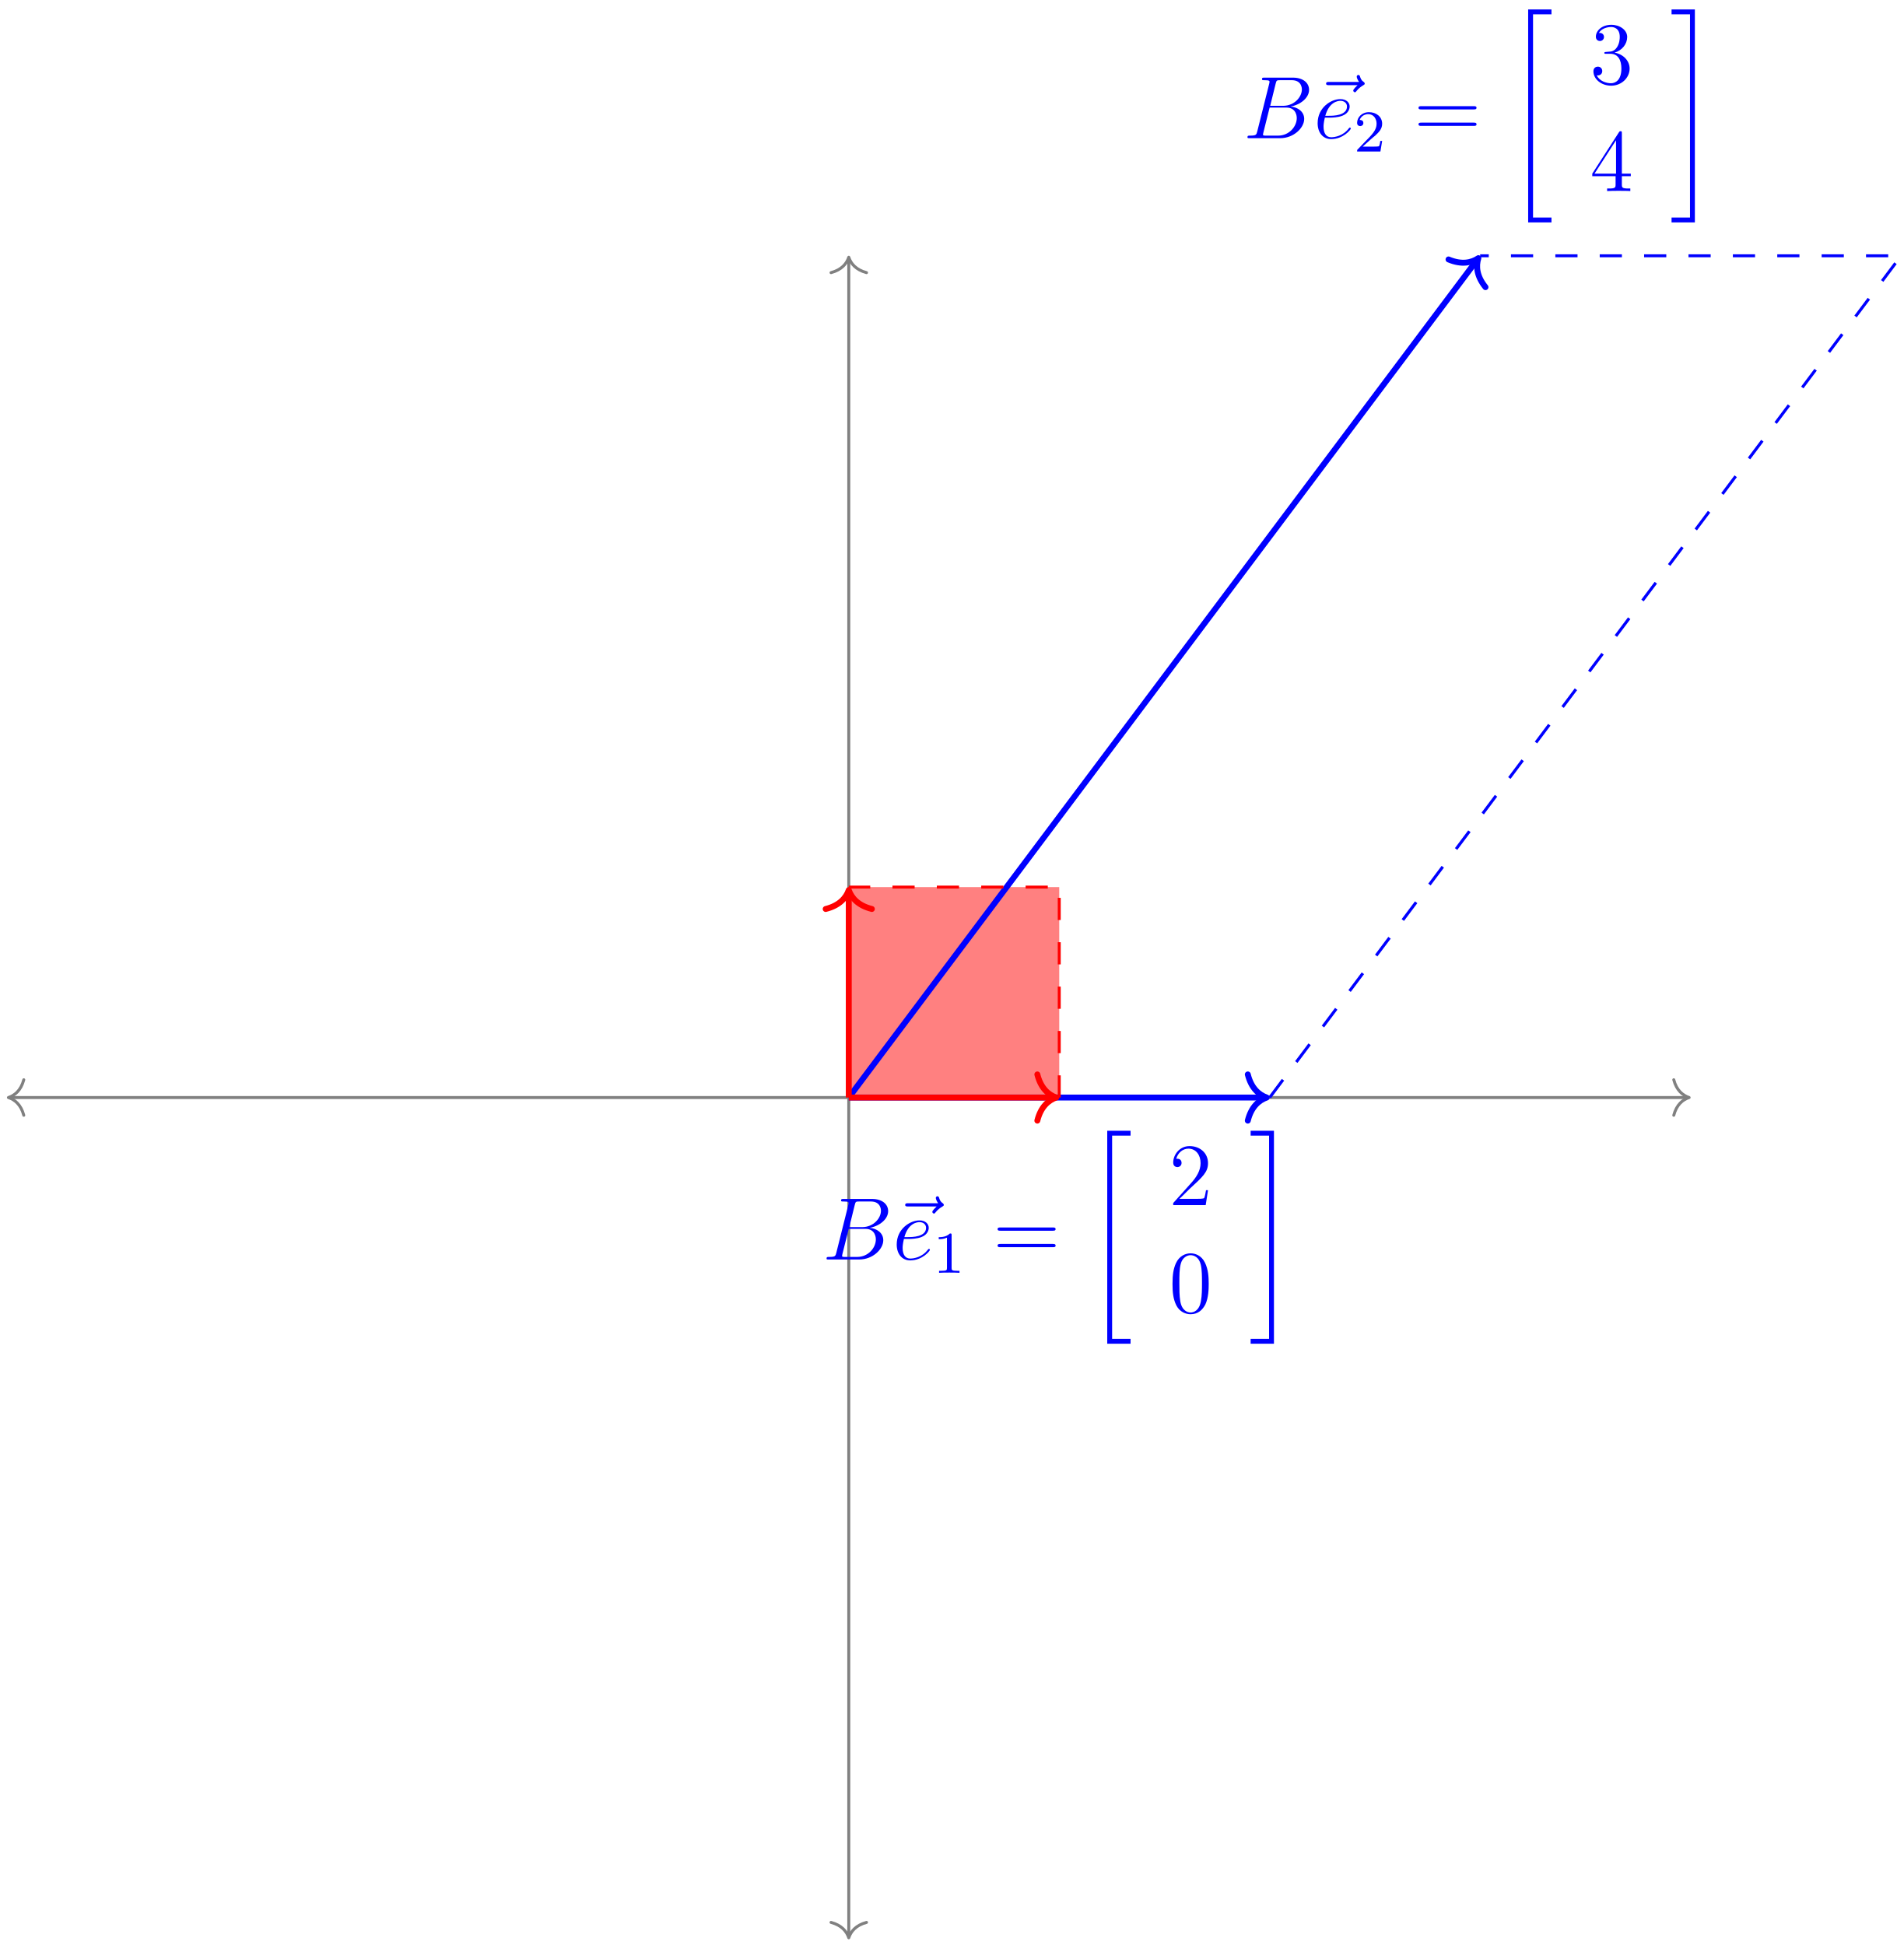
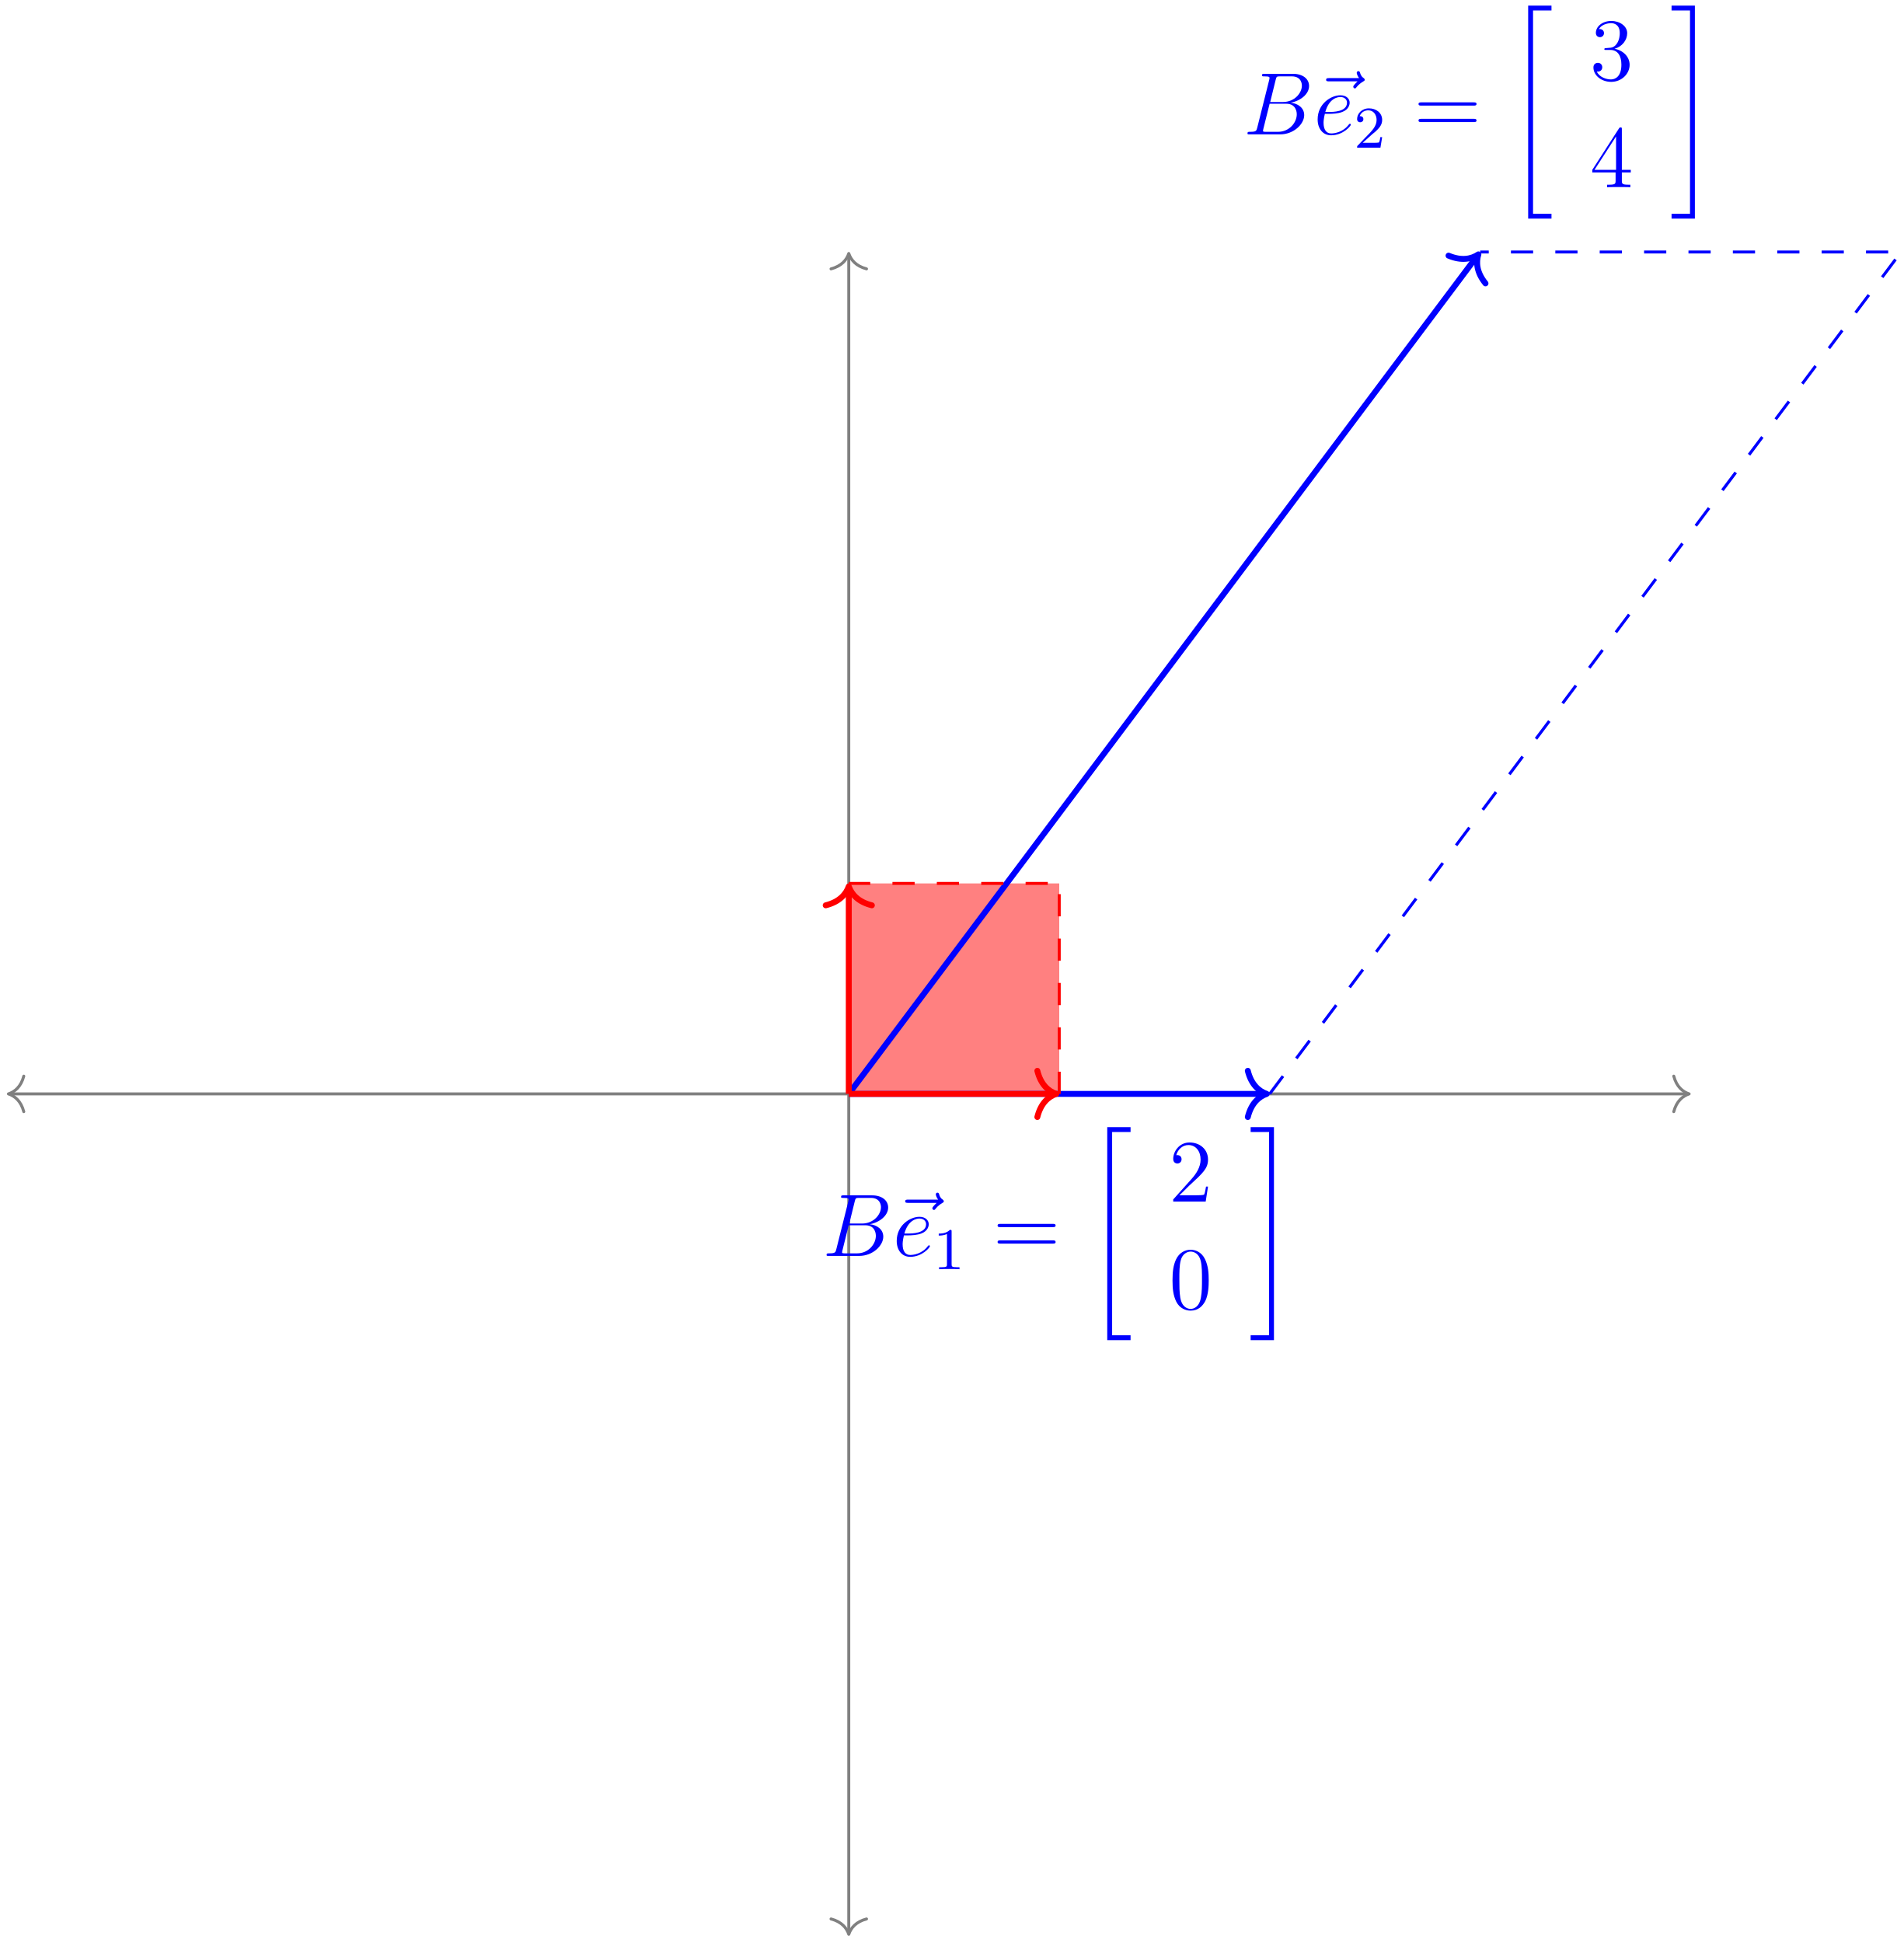
- <svg xmlns="http://www.w3.org/2000/svg" xmlns:xlink="http://www.w3.org/1999/xlink" width="256.4pt" height="262.002pt" viewBox="0 0 256.4 262.002" version="1.1">
+ <svg xmlns="http://www.w3.org/2000/svg" xmlns:xlink="http://www.w3.org/1999/xlink" width="256.4pt" height="261.68pt" viewBox="0 0 256.4 261.68" version="1.1">
  <defs>
    <g>
      <symbol overflow="visible" id="glyph0-0">
        <path style="stroke:none;" d="" />
      </symbol>
      <symbol overflow="visible" id="glyph0-1">
        <path style="stroke:none;" d="M 4.375 -7.344 C 4.484 -7.797 4.531 -7.812 5 -7.812 L 6.547 -7.812 C 7.906 -7.812 7.906 -6.672 7.906 -6.562 C 7.906 -5.594 6.938 -4.359 5.359 -4.359 L 3.641 -4.359 Z M 6.391 -4.266 C 7.703 -4.5 8.875 -5.422 8.875 -6.516 C 8.875 -7.453 8.062 -8.156 6.703 -8.156 L 2.875 -8.156 C 2.641 -8.156 2.531 -8.156 2.531 -7.938 C 2.531 -7.812 2.641 -7.812 2.828 -7.812 C 3.547 -7.812 3.547 -7.719 3.547 -7.594 C 3.547 -7.562 3.547 -7.5 3.5 -7.312 L 1.891 -0.891 C 1.781 -0.469 1.75 -0.344 0.922 -0.344 C 0.688 -0.344 0.578 -0.344 0.578 -0.125 C 0.578 0 0.641 0 0.891 0 L 4.984 0 C 6.812 0 8.219 -1.391 8.219 -2.594 C 8.219 -3.578 7.359 -4.172 6.391 -4.266 Z M 4.703 -0.344 L 3.078 -0.344 C 2.922 -0.344 2.891 -0.344 2.828 -0.359 C 2.688 -0.375 2.672 -0.391 2.672 -0.484 C 2.672 -0.578 2.703 -0.641 2.719 -0.75 L 3.562 -4.125 L 5.812 -4.125 C 7.219 -4.125 7.219 -2.812 7.219 -2.719 C 7.219 -1.562 6.188 -0.344 4.703 -0.344 Z M 4.703 -0.344 " />
      </symbol>
      <symbol overflow="visible" id="glyph0-2">
        <path style="stroke:none;" d="M 6.391 -7.141 C 6.25 -7 5.812 -6.594 5.812 -6.422 C 5.812 -6.297 5.922 -6.188 6.031 -6.188 C 6.141 -6.188 6.188 -6.266 6.281 -6.391 C 6.562 -6.734 6.891 -6.969 7.156 -7.125 C 7.281 -7.203 7.359 -7.234 7.359 -7.359 C 7.359 -7.469 7.266 -7.531 7.203 -7.594 C 6.859 -7.812 6.781 -8.141 6.734 -8.281 C 6.703 -8.375 6.672 -8.516 6.5 -8.516 C 6.438 -8.516 6.281 -8.469 6.281 -8.297 C 6.281 -8.188 6.359 -7.906 6.594 -7.578 L 2.562 -7.578 C 2.359 -7.578 2.156 -7.578 2.156 -7.344 C 2.156 -7.141 2.375 -7.141 2.562 -7.141 Z M 6.391 -7.141 " />
      </symbol>
      <symbol overflow="visible" id="glyph0-3">
        <path style="stroke:none;" d="M 2.141 -2.766 C 2.469 -2.766 3.281 -2.797 3.844 -3.016 C 4.75 -3.359 4.844 -4.047 4.844 -4.266 C 4.844 -4.797 4.391 -5.266 3.594 -5.266 C 2.344 -5.266 0.531 -4.141 0.531 -2.016 C 0.531 -0.75 1.25 0.125 2.344 0.125 C 3.969 0.125 5 -1.141 5 -1.297 C 5 -1.375 4.922 -1.438 4.875 -1.438 C 4.844 -1.438 4.828 -1.422 4.719 -1.312 C 3.953 -0.297 2.828 -0.125 2.359 -0.125 C 1.688 -0.125 1.328 -0.656 1.328 -1.547 C 1.328 -1.703 1.328 -2.016 1.5 -2.766 Z M 1.562 -3.016 C 2.078 -4.859 3.219 -5.031 3.594 -5.031 C 4.125 -5.031 4.484 -4.719 4.484 -4.266 C 4.484 -3.016 2.562 -3.016 2.062 -3.016 Z M 1.562 -3.016 " />
      </symbol>
      <symbol overflow="visible" id="glyph1-0">
        <path style="stroke:none;" d="" />
      </symbol>
      <symbol overflow="visible" id="glyph1-1">
        <path style="stroke:none;" d="M 2.5 -5.078 C 2.5 -5.297 2.484 -5.297 2.266 -5.297 C 1.938 -4.984 1.516 -4.797 0.766 -4.797 L 0.766 -4.531 C 0.984 -4.531 1.406 -4.531 1.875 -4.734 L 1.875 -0.656 C 1.875 -0.359 1.844 -0.266 1.094 -0.266 L 0.812 -0.266 L 0.812 0 C 1.141 -0.031 1.828 -0.031 2.188 -0.031 C 2.547 -0.031 3.234 -0.031 3.562 0 L 3.562 -0.266 L 3.281 -0.266 C 2.531 -0.266 2.5 -0.359 2.5 -0.656 Z M 2.5 -5.078 " />
      </symbol>
      <symbol overflow="visible" id="glyph1-2">
        <path style="stroke:none;" d="M 2.25 -1.625 C 2.375 -1.75 2.703 -2.016 2.844 -2.125 C 3.328 -2.578 3.797 -3.016 3.797 -3.734 C 3.797 -4.688 3 -5.297 2.016 -5.297 C 1.047 -5.297 0.422 -4.578 0.422 -3.859 C 0.422 -3.469 0.734 -3.422 0.844 -3.422 C 1.016 -3.422 1.266 -3.531 1.266 -3.844 C 1.266 -4.25 0.859 -4.25 0.766 -4.25 C 1 -4.844 1.531 -5.031 1.922 -5.031 C 2.656 -5.031 3.047 -4.406 3.047 -3.734 C 3.047 -2.906 2.469 -2.297 1.516 -1.344 L 0.516 -0.297 C 0.422 -0.219 0.422 -0.203 0.422 0 L 3.562 0 L 3.797 -1.422 L 3.547 -1.422 C 3.531 -1.266 3.469 -0.875 3.375 -0.719 C 3.328 -0.656 2.719 -0.656 2.594 -0.656 L 1.172 -0.656 Z M 2.25 -1.625 " />
      </symbol>
      <symbol overflow="visible" id="glyph2-0">
        <path style="stroke:none;" d="" />
      </symbol>
      <symbol overflow="visible" id="glyph2-1">
        <path style="stroke:none;" d="M 8.062 -3.875 C 8.234 -3.875 8.453 -3.875 8.453 -4.094 C 8.453 -4.312 8.25 -4.312 8.062 -4.312 L 1.031 -4.312 C 0.859 -4.312 0.641 -4.312 0.641 -4.094 C 0.641 -3.875 0.844 -3.875 1.031 -3.875 Z M 8.062 -1.656 C 8.234 -1.656 8.453 -1.656 8.453 -1.859 C 8.453 -2.094 8.25 -2.094 8.062 -2.094 L 1.031 -2.094 C 0.859 -2.094 0.641 -2.094 0.641 -1.875 C 0.641 -1.656 0.844 -1.656 1.031 -1.656 Z M 8.062 -1.656 " />
      </symbol>
      <symbol overflow="visible" id="glyph2-2">
        <path style="stroke:none;" d="M 5.266 -2.016 L 5 -2.016 C 4.953 -1.812 4.859 -1.141 4.75 -0.953 C 4.656 -0.844 3.984 -0.844 3.625 -0.844 L 1.406 -0.844 C 1.734 -1.125 2.469 -1.891 2.766 -2.172 C 4.594 -3.844 5.266 -4.469 5.266 -5.656 C 5.266 -7.031 4.172 -7.953 2.781 -7.953 C 1.406 -7.953 0.578 -6.766 0.578 -5.734 C 0.578 -5.125 1.109 -5.125 1.141 -5.125 C 1.406 -5.125 1.703 -5.312 1.703 -5.688 C 1.703 -6.031 1.484 -6.25 1.141 -6.25 C 1.047 -6.25 1.016 -6.25 0.984 -6.234 C 1.203 -7.047 1.859 -7.609 2.625 -7.609 C 3.641 -7.609 4.266 -6.75 4.266 -5.656 C 4.266 -4.641 3.688 -3.75 3 -2.984 L 0.578 -0.281 L 0.578 0 L 4.953 0 Z M 5.266 -2.016 " />
      </symbol>
      <symbol overflow="visible" id="glyph2-3">
        <path style="stroke:none;" d="M 5.359 -3.828 C 5.359 -4.812 5.297 -5.781 4.859 -6.688 C 4.375 -7.688 3.516 -7.953 2.922 -7.953 C 2.234 -7.953 1.391 -7.609 0.938 -6.609 C 0.609 -5.859 0.484 -5.109 0.484 -3.828 C 0.484 -2.672 0.578 -1.797 1 -0.938 C 1.469 -0.031 2.297 0.25 2.922 0.25 C 3.953 0.25 4.547 -0.375 4.906 -1.062 C 5.328 -1.953 5.359 -3.125 5.359 -3.828 Z M 2.922 0.016 C 2.531 0.016 1.75 -0.203 1.531 -1.5 C 1.406 -2.219 1.406 -3.125 1.406 -3.969 C 1.406 -4.953 1.406 -5.828 1.594 -6.531 C 1.797 -7.344 2.406 -7.703 2.922 -7.703 C 3.375 -7.703 4.062 -7.438 4.297 -6.406 C 4.453 -5.719 4.453 -4.781 4.453 -3.969 C 4.453 -3.172 4.453 -2.266 4.312 -1.531 C 4.094 -0.219 3.328 0.016 2.922 0.016 Z M 2.922 0.016 " />
      </symbol>
      <symbol overflow="visible" id="glyph2-4">
        <path style="stroke:none;" d="M 2.203 -4.297 C 2 -4.281 1.953 -4.266 1.953 -4.156 C 1.953 -4.047 2.016 -4.047 2.219 -4.047 L 2.766 -4.047 C 3.797 -4.047 4.25 -3.203 4.25 -2.062 C 4.25 -0.484 3.438 -0.078 2.844 -0.078 C 2.266 -0.078 1.297 -0.344 0.938 -1.141 C 1.328 -1.078 1.672 -1.297 1.672 -1.719 C 1.672 -2.062 1.422 -2.312 1.094 -2.312 C 0.797 -2.312 0.484 -2.141 0.484 -1.688 C 0.484 -0.625 1.547 0.25 2.875 0.25 C 4.297 0.25 5.359 -0.844 5.359 -2.047 C 5.359 -3.141 4.469 -4 3.328 -4.203 C 4.359 -4.5 5.031 -5.375 5.031 -6.312 C 5.031 -7.25 4.047 -7.953 2.891 -7.953 C 1.703 -7.953 0.812 -7.219 0.812 -6.344 C 0.812 -5.875 1.188 -5.766 1.359 -5.766 C 1.609 -5.766 1.906 -5.953 1.906 -6.312 C 1.906 -6.688 1.609 -6.859 1.344 -6.859 C 1.281 -6.859 1.25 -6.859 1.219 -6.844 C 1.672 -7.656 2.797 -7.656 2.859 -7.656 C 3.25 -7.656 4.031 -7.484 4.031 -6.312 C 4.031 -6.078 4 -5.422 3.641 -4.906 C 3.281 -4.375 2.875 -4.344 2.562 -4.328 Z M 2.203 -4.297 " />
      </symbol>
      <symbol overflow="visible" id="glyph2-5">
        <path style="stroke:none;" d="M 4.312 -7.781 C 4.312 -8.016 4.312 -8.062 4.141 -8.062 C 4.047 -8.062 4.016 -8.062 3.922 -7.922 L 0.328 -2.344 L 0.328 -2 L 3.469 -2 L 3.469 -0.906 C 3.469 -0.469 3.438 -0.344 2.562 -0.344 L 2.328 -0.344 L 2.328 0 C 2.609 -0.031 3.547 -0.031 3.891 -0.031 C 4.219 -0.031 5.172 -0.031 5.453 0 L 5.453 -0.344 L 5.219 -0.344 C 4.344 -0.344 4.312 -0.469 4.312 -0.906 L 4.312 -2 L 5.516 -2 L 5.516 -2.344 L 4.312 -2.344 Z M 3.531 -6.844 L 3.531 -2.344 L 0.625 -2.344 Z M 3.531 -6.844 " />
      </symbol>
      <symbol overflow="visible" id="glyph3-0">
        <path style="stroke:none;" d="" />
      </symbol>
      <symbol overflow="visible" id="glyph3-1">
        <path style="stroke:none;" d="M 2.984 28.203 L 6.125 28.203 L 6.125 27.547 L 3.641 27.547 L 3.641 0.172 L 6.125 0.172 L 6.125 -0.484 L 2.984 -0.484 Z M 2.984 28.203 " />
      </symbol>
      <symbol overflow="visible" id="glyph3-2">
        <path style="stroke:none;" d="M 2.656 27.547 L 0.172 27.547 L 0.172 28.203 L 3.312 28.203 L 3.312 -0.484 L 0.172 -0.484 L 0.172 0.172 L 2.656 0.172 Z M 2.656 27.547 " />
      </symbol>
    </g>
    <clipPath id="clip1">
-       <path d="M 165 28 L 256.398 28 L 256.398 154 L 165 154 Z M 165 28 " />
+       <path d="M 165 28 L 256.398 28 L 256.398 153 L 165 153 Z M 165 28 " />
    </clipPath>
  </defs>
  <g id="surface1">
-     <path style=" stroke:none;fill-rule:nonzero;fill:rgb(100%,50%,50%);fill-opacity:1;" d="M 114.32 147.844 L 114.32 119.496 L 142.668 119.496 L 142.668 147.844 Z M 114.32 147.844 " />
-     <path style="fill:none;stroke-width:0.399;stroke-linecap:butt;stroke-linejoin:miter;stroke:rgb(50%,50%,50%);stroke-opacity:1;stroke-miterlimit:10;" d="M -112.988 -0.002 L 112.989 -0.002 " transform="matrix(1,0,0,-1,114.32,147.8422)" />
-     <path style="fill:none;stroke-width:0.399;stroke-linecap:round;stroke-linejoin:round;stroke:rgb(50%,50%,50%);stroke-opacity:1;stroke-miterlimit:10;" d="M -2.071 2.392 C -1.692 0.955 -0.848 0.279 -0.001 0.002 C -0.848 -0.28 -1.692 -0.955 -2.071 -2.393 " transform="matrix(-1,0,0,1,1.13203,147.8422)" />
-     <path style="fill:none;stroke-width:0.399;stroke-linecap:round;stroke-linejoin:round;stroke:rgb(50%,50%,50%);stroke-opacity:1;stroke-miterlimit:10;" d="M -2.07 2.393 C -1.695 0.955 -0.852 0.28 -0 -0.002 C -0.852 -0.279 -1.695 -0.955 -2.07 -2.392 " transform="matrix(1,0,0,-1,227.508,147.8422)" />
-     <path style="fill:none;stroke-width:0.399;stroke-linecap:butt;stroke-linejoin:miter;stroke:rgb(50%,50%,50%);stroke-opacity:1;stroke-miterlimit:10;" d="M 0 -112.99 L 0 112.991 " transform="matrix(1,0,0,-1,114.32,147.8422)" />
-     <path style="fill:none;stroke-width:0.399;stroke-linecap:round;stroke-linejoin:round;stroke:rgb(50%,50%,50%);stroke-opacity:1;stroke-miterlimit:10;" d="M -2.073 2.391 C -1.694 0.957 -0.85 0.278 0.001 0 C -0.85 -0.277 -1.694 -0.957 -2.073 -2.39 " transform="matrix(0,1,1,0,114.32,261.0302)" />
-     <path style="fill:none;stroke-width:0.399;stroke-linecap:round;stroke-linejoin:round;stroke:rgb(50%,50%,50%);stroke-opacity:1;stroke-miterlimit:10;" d="M -2.072 2.39 C -1.693 0.957 -0.85 0.277 0.002 -0 C -0.85 -0.278 -1.693 -0.957 -2.072 -2.391 " transform="matrix(0,-1,-1,0,114.32,34.65424)" />
-     <path style="fill:none;stroke-width:0.797;stroke-linecap:butt;stroke-linejoin:miter;stroke:rgb(0%,0%,100%);stroke-opacity:1;stroke-miterlimit:10;" d="M 0 -0.002 L 55.895 -0.002 " transform="matrix(1,0,0,-1,114.32,147.8422)" />
-     <path style="fill:none;stroke-width:0.797;stroke-linecap:round;stroke-linejoin:round;stroke:rgb(0%,0%,100%);stroke-opacity:1;stroke-miterlimit:10;" d="M -2.549 3.112 C -2.084 1.245 -1.045 0.362 -0.002 -0.002 C -1.045 -0.365 -2.084 -1.244 -2.549 -3.111 " transform="matrix(1,0,0,-1,170.6151,147.8422)" />
+     <path style=" stroke:none;fill-rule:nonzero;fill:rgb(100%,50%,50%);fill-opacity:1;" d="M 114.32 147.324 L 114.32 118.977 L 142.668 118.977 L 142.668 147.324 Z M 114.32 147.324 " />
+     <path style="fill:none;stroke-width:0.399;stroke-linecap:butt;stroke-linejoin:miter;stroke:rgb(50%,50%,50%);stroke-opacity:1;stroke-miterlimit:10;" d="M -112.988 0.001 L 112.989 0.001 " transform="matrix(1,0,0,-1,114.32,147.325)" />
+     <path style="fill:none;stroke-width:0.399;stroke-linecap:round;stroke-linejoin:round;stroke:rgb(50%,50%,50%);stroke-opacity:1;stroke-miterlimit:10;" d="M -2.071 2.39 C -1.692 0.956 -0.848 0.28 -0.001 -0.001 C -0.848 -0.278 -1.692 -0.958 -2.071 -2.391 " transform="matrix(-1,0,0,1,1.13203,147.325)" />
+     <path style="fill:none;stroke-width:0.399;stroke-linecap:round;stroke-linejoin:round;stroke:rgb(50%,50%,50%);stroke-opacity:1;stroke-miterlimit:10;" d="M -2.07 2.391 C -1.695 0.958 -0.852 0.278 -0 0.001 C -0.852 -0.28 -1.695 -0.956 -2.07 -2.39 " transform="matrix(1,0,0,-1,227.508,147.325)" />
+     <path style="fill:none;stroke-width:0.399;stroke-linecap:butt;stroke-linejoin:miter;stroke:rgb(50%,50%,50%);stroke-opacity:1;stroke-miterlimit:10;" d="M 0 -112.987 L 0 112.989 " transform="matrix(1,0,0,-1,114.32,147.325)" />
+     <path style="fill:none;stroke-width:0.399;stroke-linecap:round;stroke-linejoin:round;stroke:rgb(50%,50%,50%);stroke-opacity:1;stroke-miterlimit:10;" d="M -2.072 2.391 C -1.693 0.957 -0.849 0.278 -0.001 0 C -0.849 -0.277 -1.693 -0.957 -2.072 -2.39 " transform="matrix(0,1,1,0,114.32,260.513)" />
+     <path style="fill:none;stroke-width:0.399;stroke-linecap:round;stroke-linejoin:round;stroke:rgb(50%,50%,50%);stroke-opacity:1;stroke-miterlimit:10;" d="M -2.074 2.39 C -1.695 0.957 -0.851 0.277 0 -0 C -0.851 -0.278 -1.695 -0.957 -2.074 -2.391 " transform="matrix(0,-1,-1,0,114.32,34.13703)" />
+     <path style="fill:none;stroke-width:0.797;stroke-linecap:butt;stroke-linejoin:miter;stroke:rgb(0%,0%,100%);stroke-opacity:1;stroke-miterlimit:10;" d="M 0 0.001 L 55.895 0.001 " transform="matrix(1,0,0,-1,114.32,147.325)" />
+     <path style="fill:none;stroke-width:0.797;stroke-linecap:round;stroke-linejoin:round;stroke:rgb(0%,0%,100%);stroke-opacity:1;stroke-miterlimit:10;" d="M -2.549 3.11 C -2.084 1.243 -1.045 0.364 -0.002 0.001 C -1.045 -0.362 -2.084 -1.245 -2.549 -3.112 " transform="matrix(1,0,0,-1,170.6151,147.325)" />
    <g style="fill:rgb(0%,0%,100%);fill-opacity:1;">
-       <use xlink:href="#glyph0-1" x="110.749" y="169.66" />
+       <use xlink:href="#glyph0-1" x="110.749" y="169.143" />
    </g>
    <g style="fill:rgb(0%,0%,100%);fill-opacity:1;">
-       <use xlink:href="#glyph0-2" x="119.762" y="169.66" />
+       <use xlink:href="#glyph0-2" x="119.762" y="169.143" />
    </g>
    <g style="fill:rgb(0%,0%,100%);fill-opacity:1;">
-       <use xlink:href="#glyph0-3" x="120.247" y="169.66" />
+       <use xlink:href="#glyph0-3" x="120.247" y="169.143" />
    </g>
    <g style="fill:rgb(0%,0%,100%);fill-opacity:1;">
-       <use xlink:href="#glyph1-1" x="125.671" y="171.453" />
+       <use xlink:href="#glyph1-1" x="125.671" y="170.936" />
    </g>
    <g style="fill:rgb(0%,0%,100%);fill-opacity:1;">
-       <use xlink:href="#glyph2-1" x="133.724" y="169.66" />
+       <use xlink:href="#glyph2-1" x="133.724" y="169.143" />
    </g>
    <g style="fill:rgb(0%,0%,100%);fill-opacity:1;">
-       <use xlink:href="#glyph3-1" x="146.149" y="152.803" />
+       <use xlink:href="#glyph3-1" x="146.149" y="152.286" />
    </g>
    <g style="fill:rgb(0%,0%,100%);fill-opacity:1;">
-       <use xlink:href="#glyph2-2" x="157.44" y="162.338" />
+       <use xlink:href="#glyph2-2" x="157.44" y="161.821" />
    </g>
    <g style="fill:rgb(0%,0%,100%);fill-opacity:1;">
-       <use xlink:href="#glyph2-3" x="157.44" y="176.783" />
+       <use xlink:href="#glyph2-3" x="157.44" y="176.266" />
    </g>
    <g style="fill:rgb(0%,0%,100%);fill-opacity:1;">
-       <use xlink:href="#glyph3-2" x="168.275" y="152.803" />
+       <use xlink:href="#glyph3-2" x="168.275" y="152.286" />
    </g>
-     <path style="fill:none;stroke-width:0.797;stroke-linecap:butt;stroke-linejoin:miter;stroke:rgb(0%,0%,100%);stroke-opacity:1;stroke-miterlimit:10;" d="M 0 -0.002 L 84.563 112.748 " transform="matrix(1,0,0,-1,114.32,147.8422)" />
-     <path style="fill:none;stroke-width:0.797;stroke-linecap:round;stroke-linejoin:round;stroke:rgb(0%,0%,100%);stroke-opacity:1;stroke-miterlimit:10;" d="M -2.552 3.111 C -2.085 1.244 -1.048 0.362 0 0 C -1.045 -0.364 -2.084 -1.245 -2.551 -3.109 " transform="matrix(0.59999,-0.79997,-0.79997,-0.59999,199.1213,34.77376)" />
+     <path style="fill:none;stroke-width:0.797;stroke-linecap:butt;stroke-linejoin:miter;stroke:rgb(0%,0%,100%);stroke-opacity:1;stroke-miterlimit:10;" d="M 0 0.001 L 84.563 112.751 " transform="matrix(1,0,0,-1,114.32,147.325)" />
+     <path style="fill:none;stroke-width:0.797;stroke-linecap:round;stroke-linejoin:round;stroke:rgb(0%,0%,100%);stroke-opacity:1;stroke-miterlimit:10;" d="M -2.55 3.112 C -2.083 1.246 -1.046 0.363 -0.001 -0.001 C -1.046 -0.365 -2.085 -1.246 -2.552 -3.11 " transform="matrix(0.59999,-0.79997,-0.79997,-0.59999,199.1213,34.25655)" />
    <g style="fill:rgb(0%,0%,100%);fill-opacity:1;">
-       <use xlink:href="#glyph0-1" x="167.442" y="18.614" />
+       <use xlink:href="#glyph0-1" x="167.442" y="18.097" />
    </g>
    <g style="fill:rgb(0%,0%,100%);fill-opacity:1;">
-       <use xlink:href="#glyph0-2" x="176.455" y="18.614" />
+       <use xlink:href="#glyph0-2" x="176.455" y="18.097" />
    </g>
    <g style="fill:rgb(0%,0%,100%);fill-opacity:1;">
-       <use xlink:href="#glyph0-3" x="176.94" y="18.614" />
+       <use xlink:href="#glyph0-3" x="176.94" y="18.097" />
    </g>
    <g style="fill:rgb(0%,0%,100%);fill-opacity:1;">
-       <use xlink:href="#glyph1-2" x="182.364" y="20.407" />
+       <use xlink:href="#glyph1-2" x="182.364" y="19.89" />
    </g>
    <g style="fill:rgb(0%,0%,100%);fill-opacity:1;">
-       <use xlink:href="#glyph2-1" x="190.417" y="18.614" />
+       <use xlink:href="#glyph2-1" x="190.417" y="18.097" />
    </g>
    <g style="fill:rgb(0%,0%,100%);fill-opacity:1;">
-       <use xlink:href="#glyph3-1" x="202.842" y="1.757" />
+       <use xlink:href="#glyph3-1" x="202.842" y="1.24" />
    </g>
    <g style="fill:rgb(0%,0%,100%);fill-opacity:1;">
-       <use xlink:href="#glyph2-4" x="214.133" y="11.292" />
+       <use xlink:href="#glyph2-4" x="214.133" y="10.775" />
    </g>
    <g style="fill:rgb(0%,0%,100%);fill-opacity:1;">
-       <use xlink:href="#glyph2-5" x="214.133" y="25.737" />
+       <use xlink:href="#glyph2-5" x="214.133" y="25.22" />
    </g>
    <g style="fill:rgb(0%,0%,100%);fill-opacity:1;">
-       <use xlink:href="#glyph3-2" x="224.968" y="1.757" />
+       <use xlink:href="#glyph3-2" x="224.968" y="1.24" />
    </g>
-     <path style="fill:none;stroke-width:0.797;stroke-linecap:butt;stroke-linejoin:miter;stroke:rgb(100%,0%,0%);stroke-opacity:1;stroke-miterlimit:10;" d="M 0 -0.002 L 27.551 -0.002 " transform="matrix(1,0,0,-1,114.32,147.8422)" />
-     <path style="fill:none;stroke-width:0.797;stroke-linecap:round;stroke-linejoin:round;stroke:rgb(100%,0%,0%);stroke-opacity:1;stroke-miterlimit:10;" d="M -2.55 3.112 C -2.085 1.245 -1.046 0.362 0.001 -0.002 C -1.046 -0.365 -2.085 -1.244 -2.55 -3.111 " transform="matrix(1,0,0,-1,142.2683,147.8422)" />
-     <path style="fill:none;stroke-width:0.797;stroke-linecap:butt;stroke-linejoin:miter;stroke:rgb(100%,0%,0%);stroke-opacity:1;stroke-miterlimit:10;" d="M 0 -0.002 L 0 27.549 " transform="matrix(1,0,0,-1,114.32,147.8422)" />
-     <path style="fill:none;stroke-width:0.797;stroke-linecap:round;stroke-linejoin:round;stroke:rgb(100%,0%,0%);stroke-opacity:1;stroke-miterlimit:10;" d="M -2.551 3.109 C -2.083 1.246 -1.047 0.363 -0.001 -0 C -1.047 -0.364 -2.083 -1.242 -2.551 -3.11 " transform="matrix(0,-1,-1,0,114.32,119.8939)" />
+     <path style="fill:none;stroke-width:0.797;stroke-linecap:butt;stroke-linejoin:miter;stroke:rgb(100%,0%,0%);stroke-opacity:1;stroke-miterlimit:10;" d="M 0 0.001 L 27.551 0.001 " transform="matrix(1,0,0,-1,114.32,147.325)" />
+     <path style="fill:none;stroke-width:0.797;stroke-linecap:round;stroke-linejoin:round;stroke:rgb(100%,0%,0%);stroke-opacity:1;stroke-miterlimit:10;" d="M -2.55 3.11 C -2.085 1.243 -1.046 0.364 0.001 0.001 C -1.046 -0.362 -2.085 -1.245 -2.55 -3.112 " transform="matrix(1,0,0,-1,142.2683,147.325)" />
+     <path style="fill:none;stroke-width:0.797;stroke-linecap:butt;stroke-linejoin:miter;stroke:rgb(100%,0%,0%);stroke-opacity:1;stroke-miterlimit:10;" d="M 0 0.001 L 0 27.552 " transform="matrix(1,0,0,-1,114.32,147.325)" />
+     <path style="fill:none;stroke-width:0.797;stroke-linecap:round;stroke-linejoin:round;stroke:rgb(100%,0%,0%);stroke-opacity:1;stroke-miterlimit:10;" d="M -2.549 3.109 C -2.084 1.246 -1.045 0.363 0.002 -0 C -1.045 -0.364 -2.084 -1.242 -2.549 -3.11 " transform="matrix(0,-1,-1,0,114.32,119.3767)" />
    <g clip-path="url(#clip1)" clip-rule="nonzero">
-       <path style="fill:none;stroke-width:0.399;stroke-linecap:butt;stroke-linejoin:miter;stroke:rgb(0%,0%,100%);stroke-opacity:1;stroke-dasharray:2.989,2.989;stroke-miterlimit:10;" d="M 56.692 -0.002 L 141.735 113.389 L 85.039 113.389 " transform="matrix(1,0,0,-1,114.32,147.8422)" />
+       <path style="fill:none;stroke-width:0.399;stroke-linecap:butt;stroke-linejoin:miter;stroke:rgb(0%,0%,100%);stroke-opacity:1;stroke-dasharray:2.989,2.989;stroke-miterlimit:10;" d="M 56.692 0.001 L 141.735 113.388 L 85.039 113.388 " transform="matrix(1,0,0,-1,114.32,147.325)" />
    </g>
-     <path style="fill:none;stroke-width:0.399;stroke-linecap:butt;stroke-linejoin:miter;stroke:rgb(100%,0%,0%);stroke-opacity:1;stroke-dasharray:2.989,2.989;stroke-miterlimit:10;" d="M 28.348 -0.002 L 28.348 28.346 L 0 28.346 " transform="matrix(1,0,0,-1,114.32,147.8422)" />
+     <path style="fill:none;stroke-width:0.399;stroke-linecap:butt;stroke-linejoin:miter;stroke:rgb(100%,0%,0%);stroke-opacity:1;stroke-dasharray:2.989,2.989;stroke-miterlimit:10;" d="M 28.348 0.001 L 28.348 28.348 L 0 28.348 " transform="matrix(1,0,0,-1,114.32,147.325)" />
  </g>
</svg>
